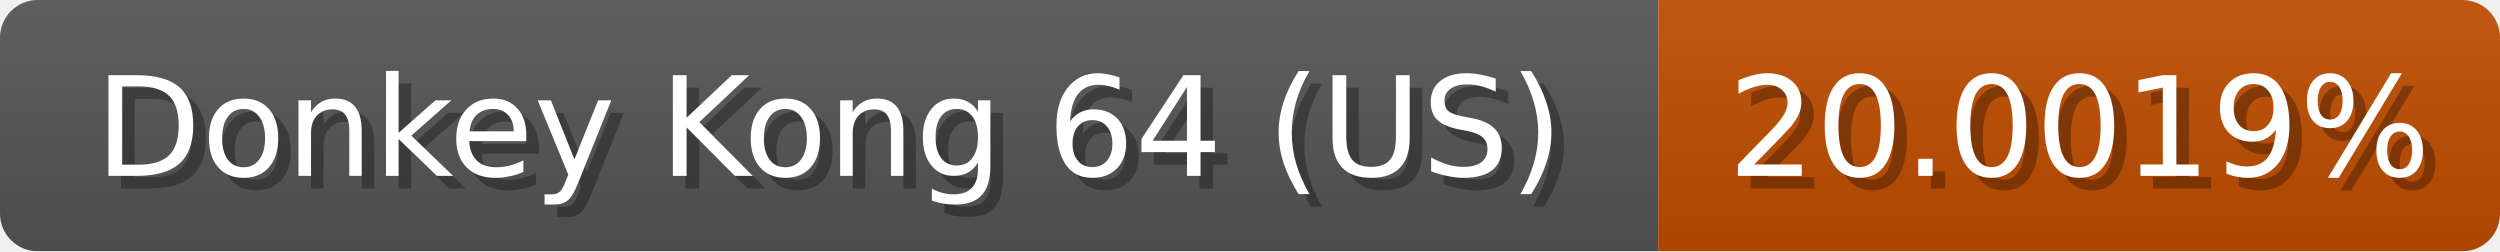
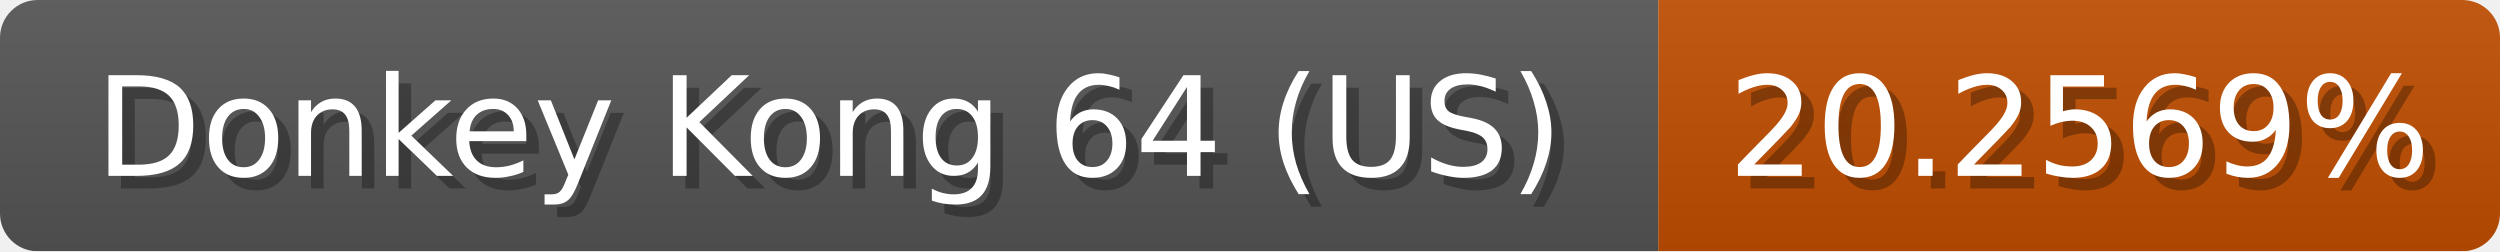
<svg xmlns="http://www.w3.org/2000/svg" width="199" height="20">
  <linearGradient id="b" x2="0" y2="100%">
    <stop offset="0" stop-color="#bbb" stop-opacity=".1" />
    <stop offset="1" stop-opacity=".1" />
  </linearGradient>
  <mask id="anybadge_1">
    <rect width="199" height="20" rx="3" fill="#fff" />
  </mask>
  <g mask="url(#anybadge_1)">
    <path fill="#555" d="M0 0h132v20H0z" />
-     <path fill="#c04d00" d="M132 0h67v20H132z" />
+     <path fill="#c04e00" d="M132 0h67v20H132z" />
    <path fill="url(#b)" d="M0 0h199v20H0z" />
  </g>
  <g fill="#fff" text-anchor="middle" font-family="DejaVu Sans,Verdana,Geneva,sans-serif" font-size="11">
    <text x="67.0" y="15" fill="#010101" fill-opacity=".3">Donkey Kong 64 (US)</text>
    <text x="66.0" y="14">Donkey Kong 64 (US)</text>
  </g>
  <g fill="#fff" text-anchor="middle" font-family="DejaVu Sans,Verdana,Geneva,sans-serif" font-size="11">
-     <text x="166.5" y="15" fill="#010101" fill-opacity=".3">20.0019%</text>
-     <text x="165.5" y="14">20.0019%</text>
+     <text x="166.5" y="15" fill="#010101" fill-opacity=".3">20.2569%</text>
+     <text x="165.5" y="14">20.2569%</text>
  </g>
</svg>
